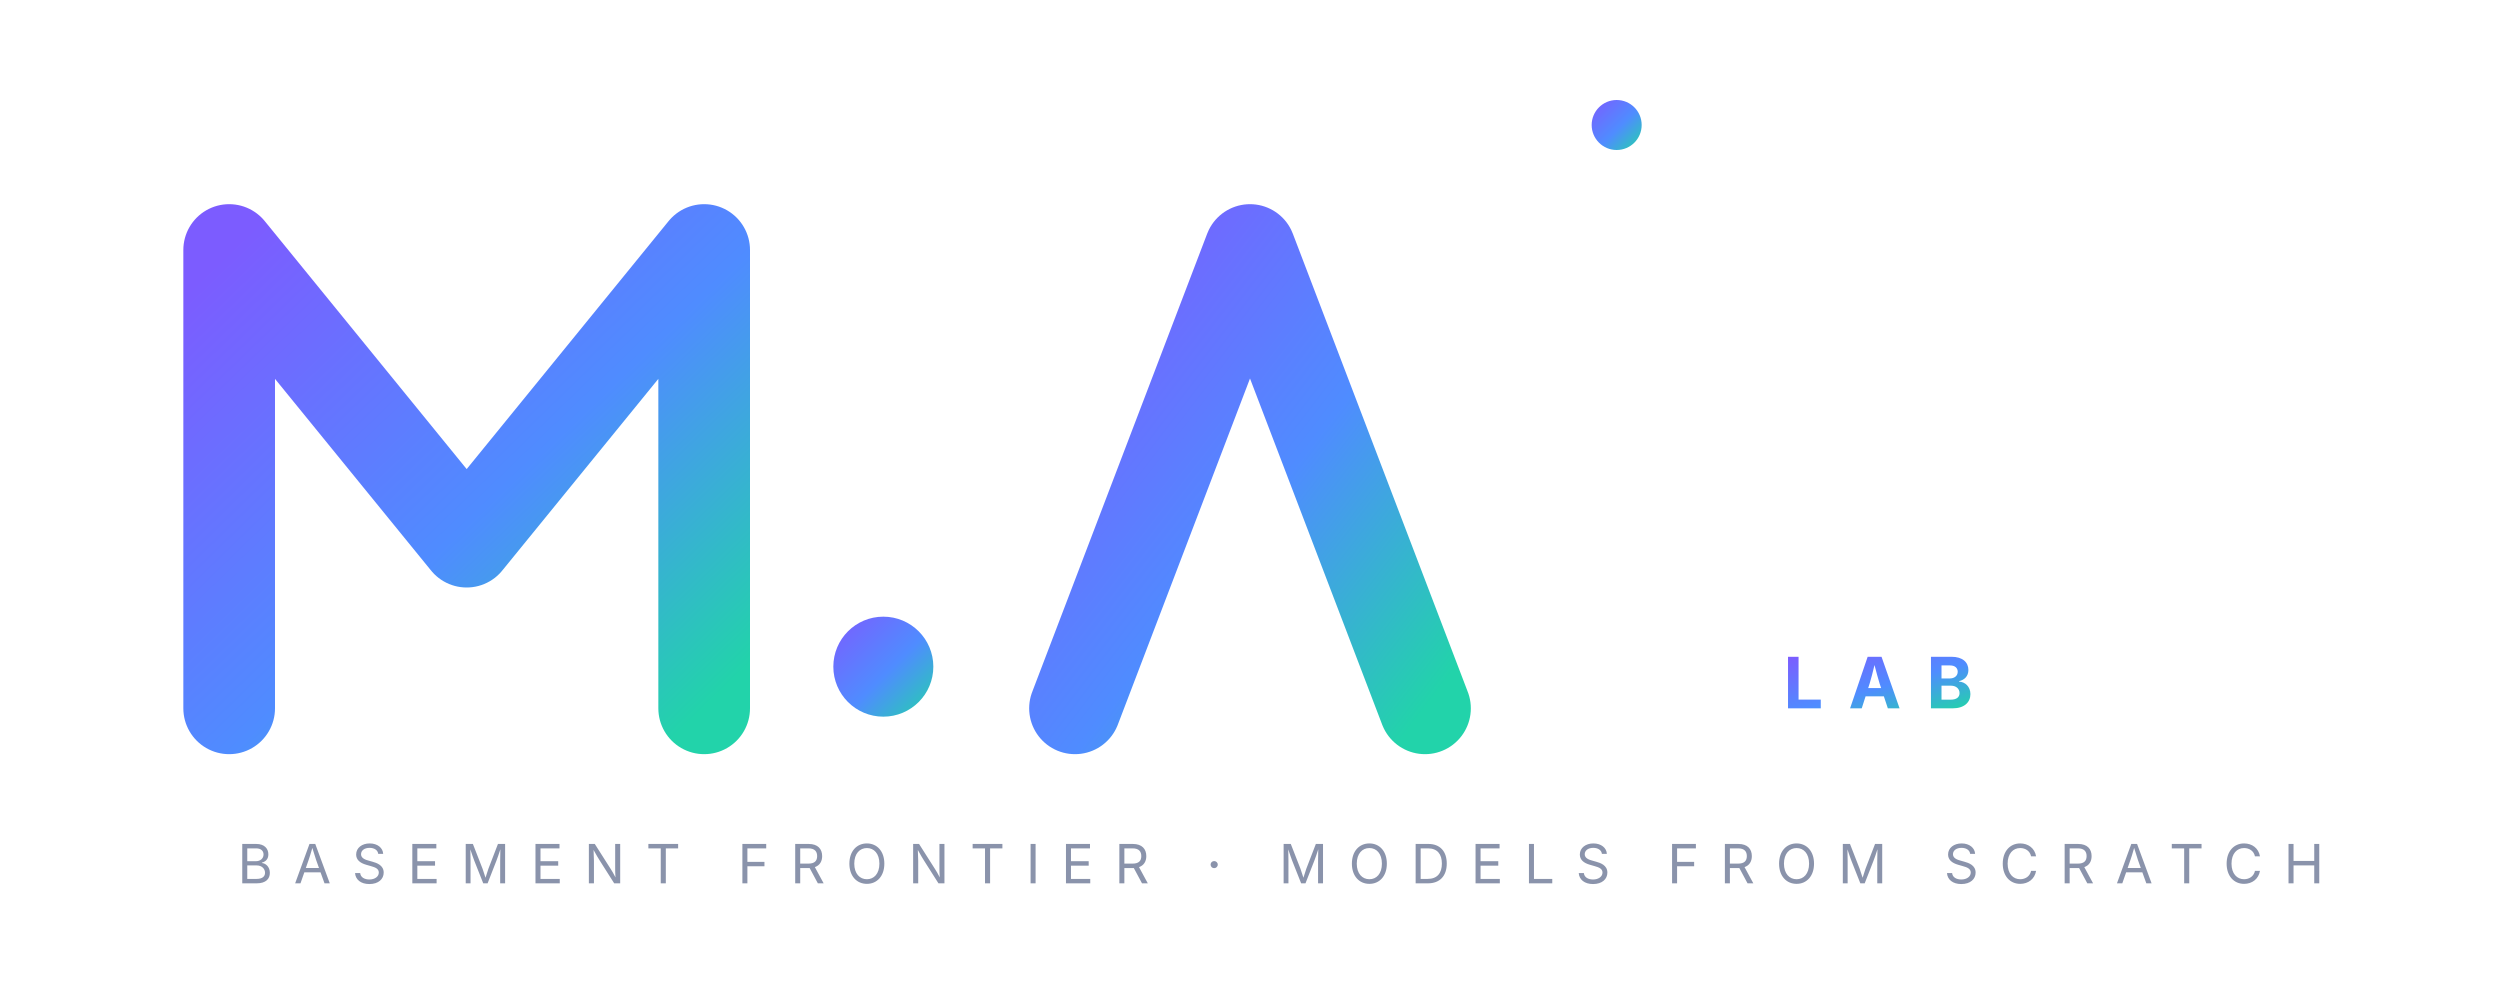
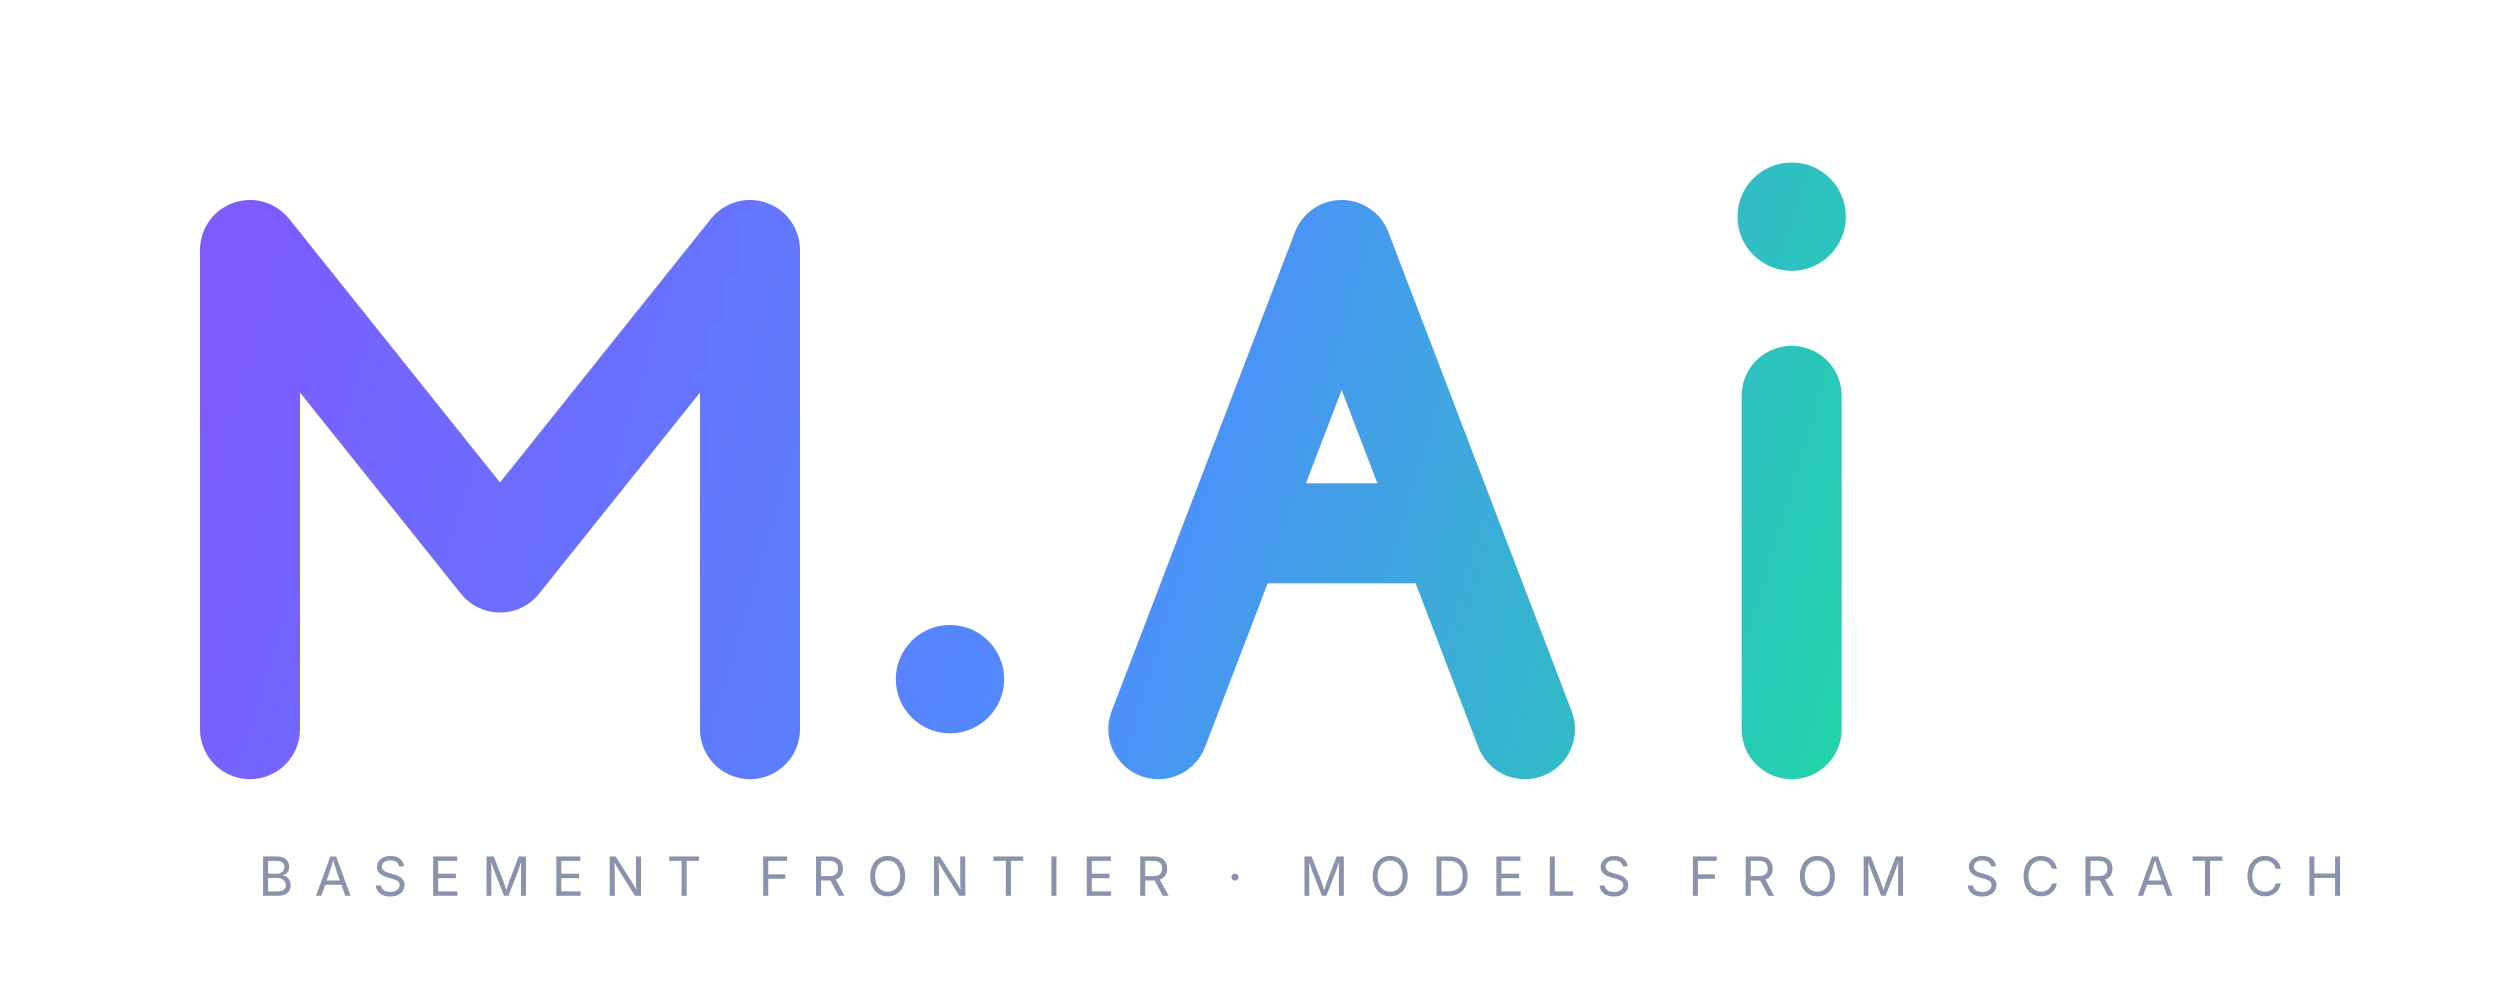
<svg xmlns="http://www.w3.org/2000/svg" viewBox="0 0 600 240" width="600" height="240">
  <defs>
-     <linearGradient id="g" x1="0%" y1="0%" x2="100%" y2="100%">
+     <linearGradient id="g" gradientUnits="userSpaceOnUse" x1="60" y1="60" x2="443" y2="175">
      <stop offset="0%" stop-color="#7c5cff" />
      <stop offset="55%" stop-color="#4f8cff" />
      <stop offset="100%" stop-color="#22d3aa" />
    </linearGradient>
  </defs>
-   <g stroke="url(#g)" stroke-width="22" fill="none" stroke-linecap="round" stroke-linejoin="round">
-     <polyline points="55,170 55,60 112,130 169,60 169,170" />
-     <circle cx="212" cy="160" r="12" fill="url(#g)" stroke="none" />
-     <polyline points="258,170 300,60 342,170" />
-     <line x1="278" y1="126" x2="322" y2="126" />
-     <line x1="388" y1="60" x2="388" y2="170" />
-     <circle cx="388" cy="30" r="6" fill="url(#g)" stroke="none" />
+   <g stroke="url(#g)" stroke-width="24" fill="none" stroke-linecap="round" stroke-linejoin="round">
+     <polyline points="60,175 60,60 120,135 180,60 180,175" />
+     <circle cx="228" cy="163" r="13" fill="url(#g)" stroke="none" />
+     <polyline points="278,175 322,60 366,175" />
+     <line x1="299" y1="128" x2="345" y2="128" />
+     <line x1="430" y1="95" x2="430" y2="175" />
+     <circle cx="430" cy="52" r="13" fill="url(#g)" stroke="none" />
  </g>
-   <text x="428" y="170" font-family="Inter, -apple-system, Segoe UI, sans-serif" font-size="17" font-weight="700" letter-spacing="6" fill="url(#g)">LAB</text>
-   <text x="57" y="212" font-family="Inter, -apple-system, Segoe UI, sans-serif" font-size="13" letter-spacing="5" fill="#8a93ab">BASEMENT FRONTIER · MODELS FROM SCRATCH</text>
+   <text x="62" y="215" font-family="Inter, -apple-system, Segoe UI, sans-serif" font-size="13" letter-spacing="5" fill="#8a93ab">BASEMENT FRONTIER · MODELS FROM SCRATCH</text>
</svg>
